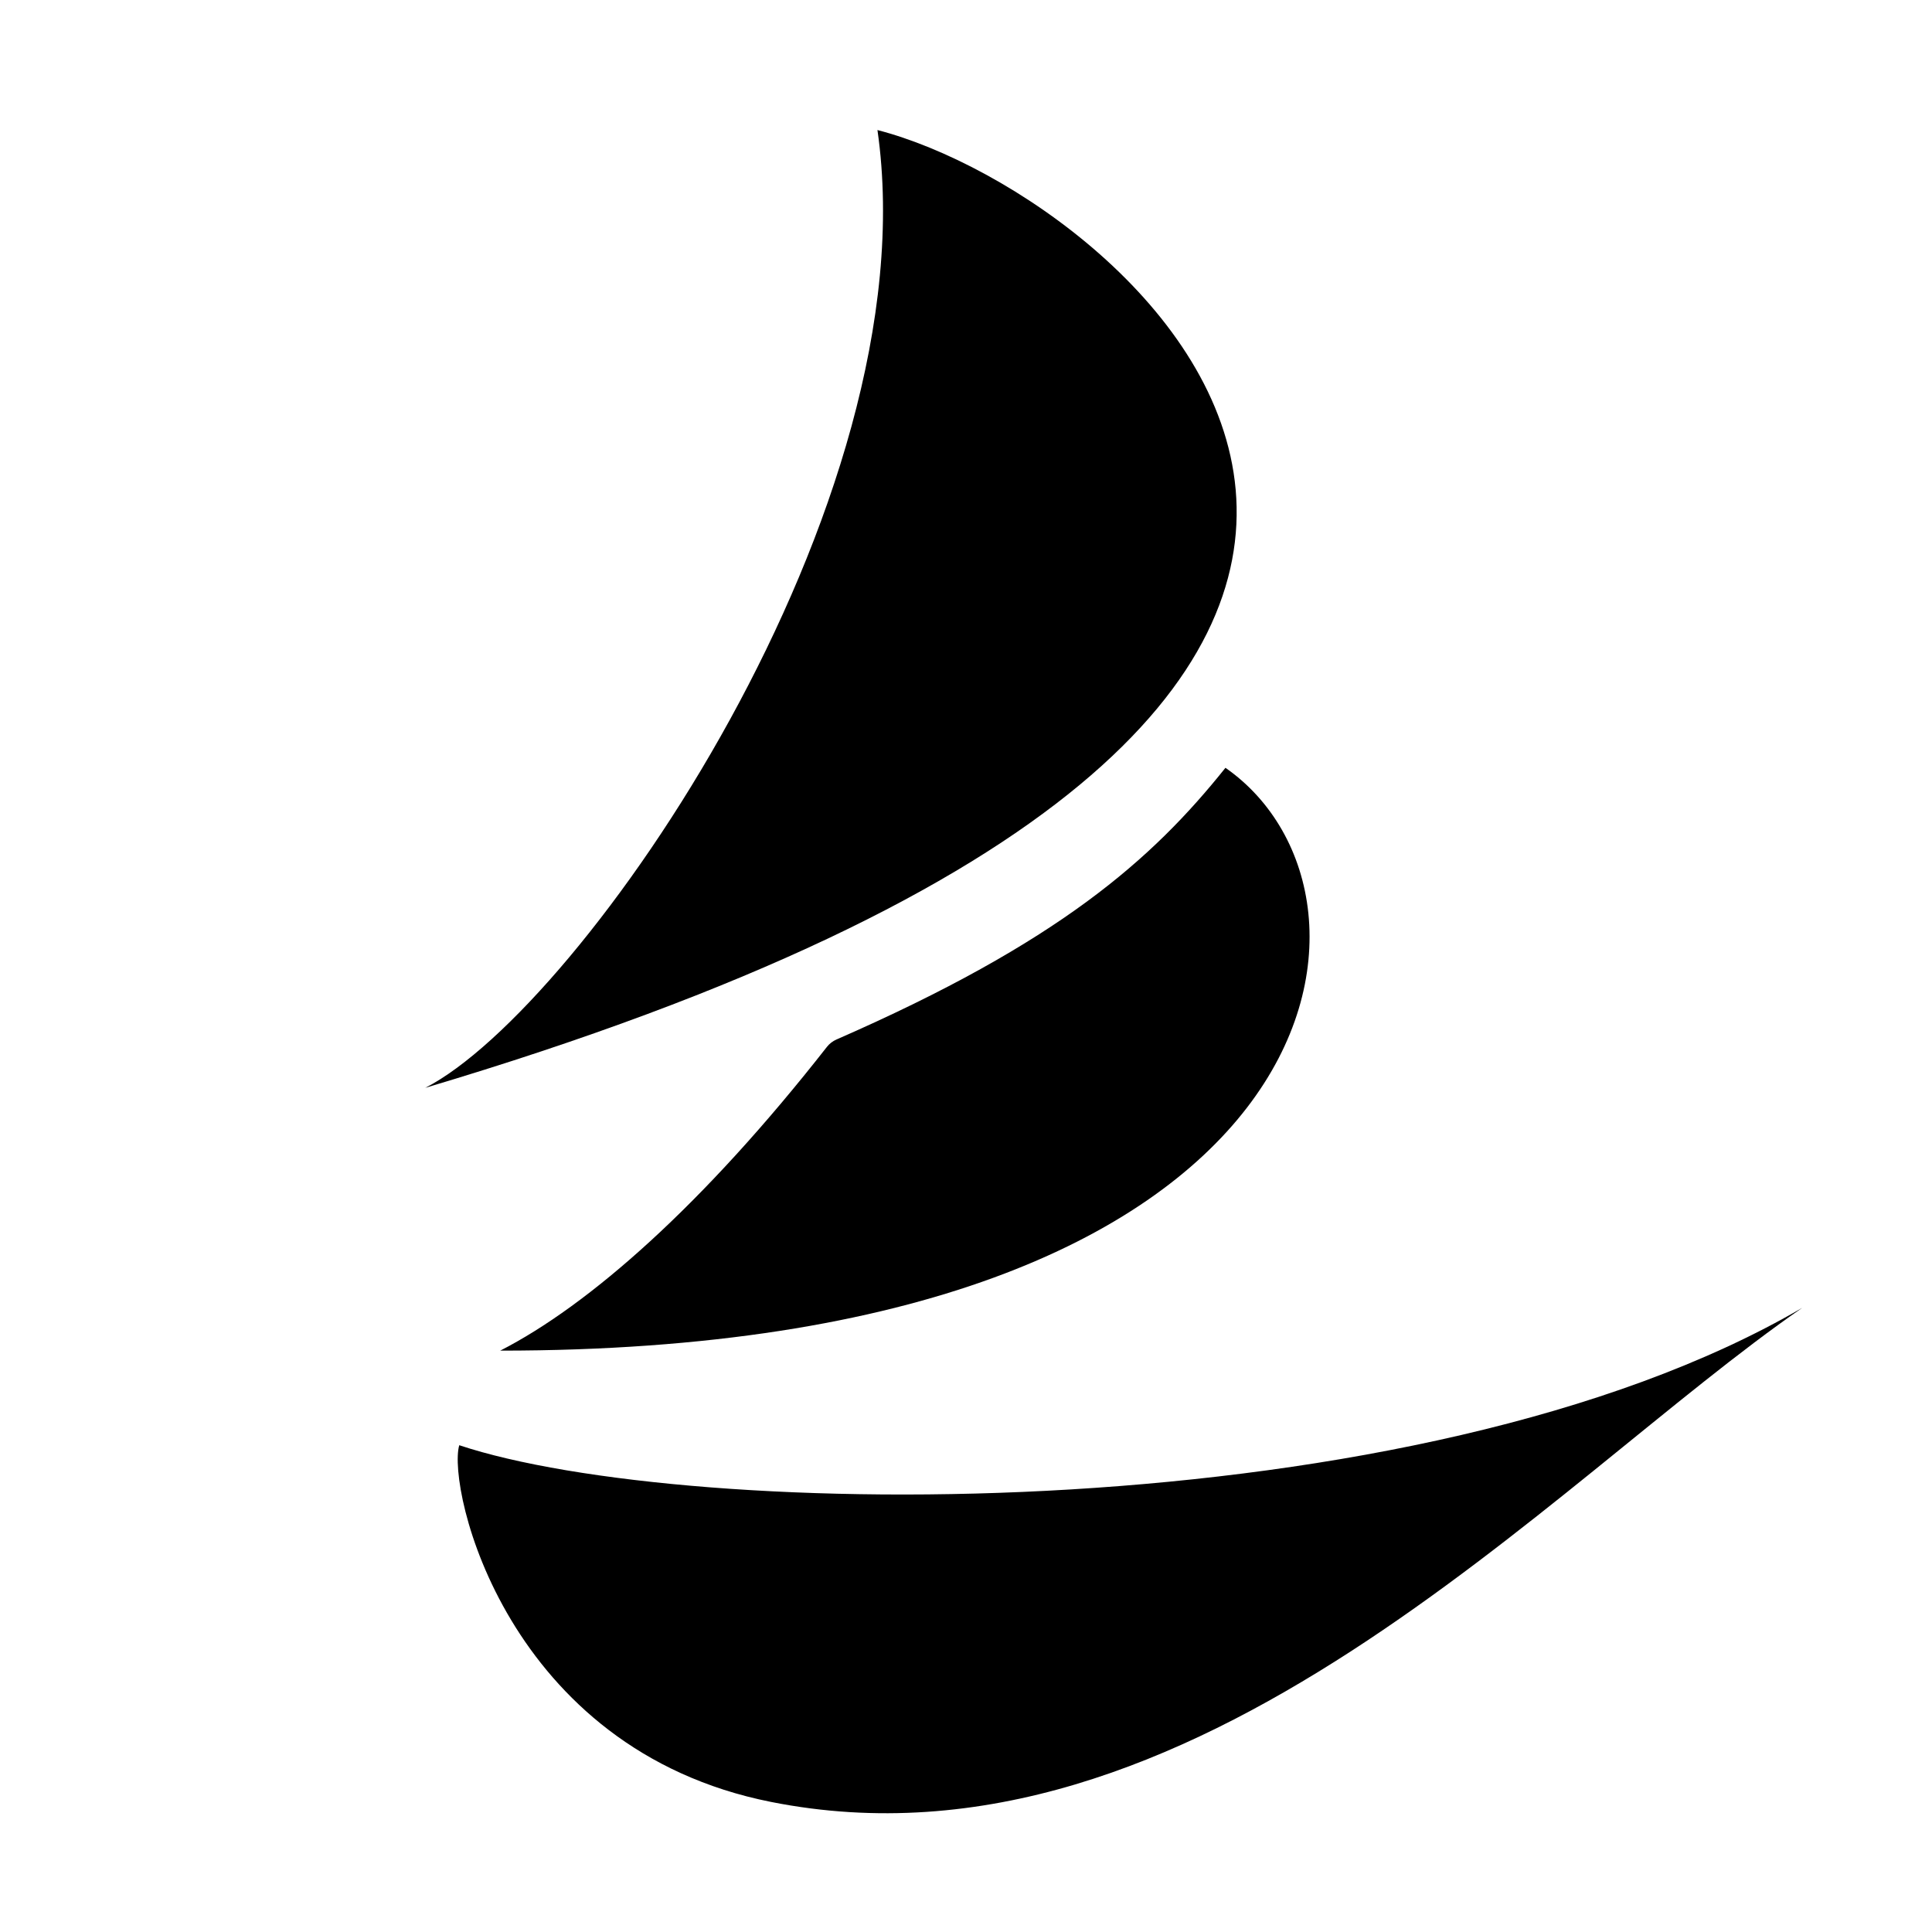
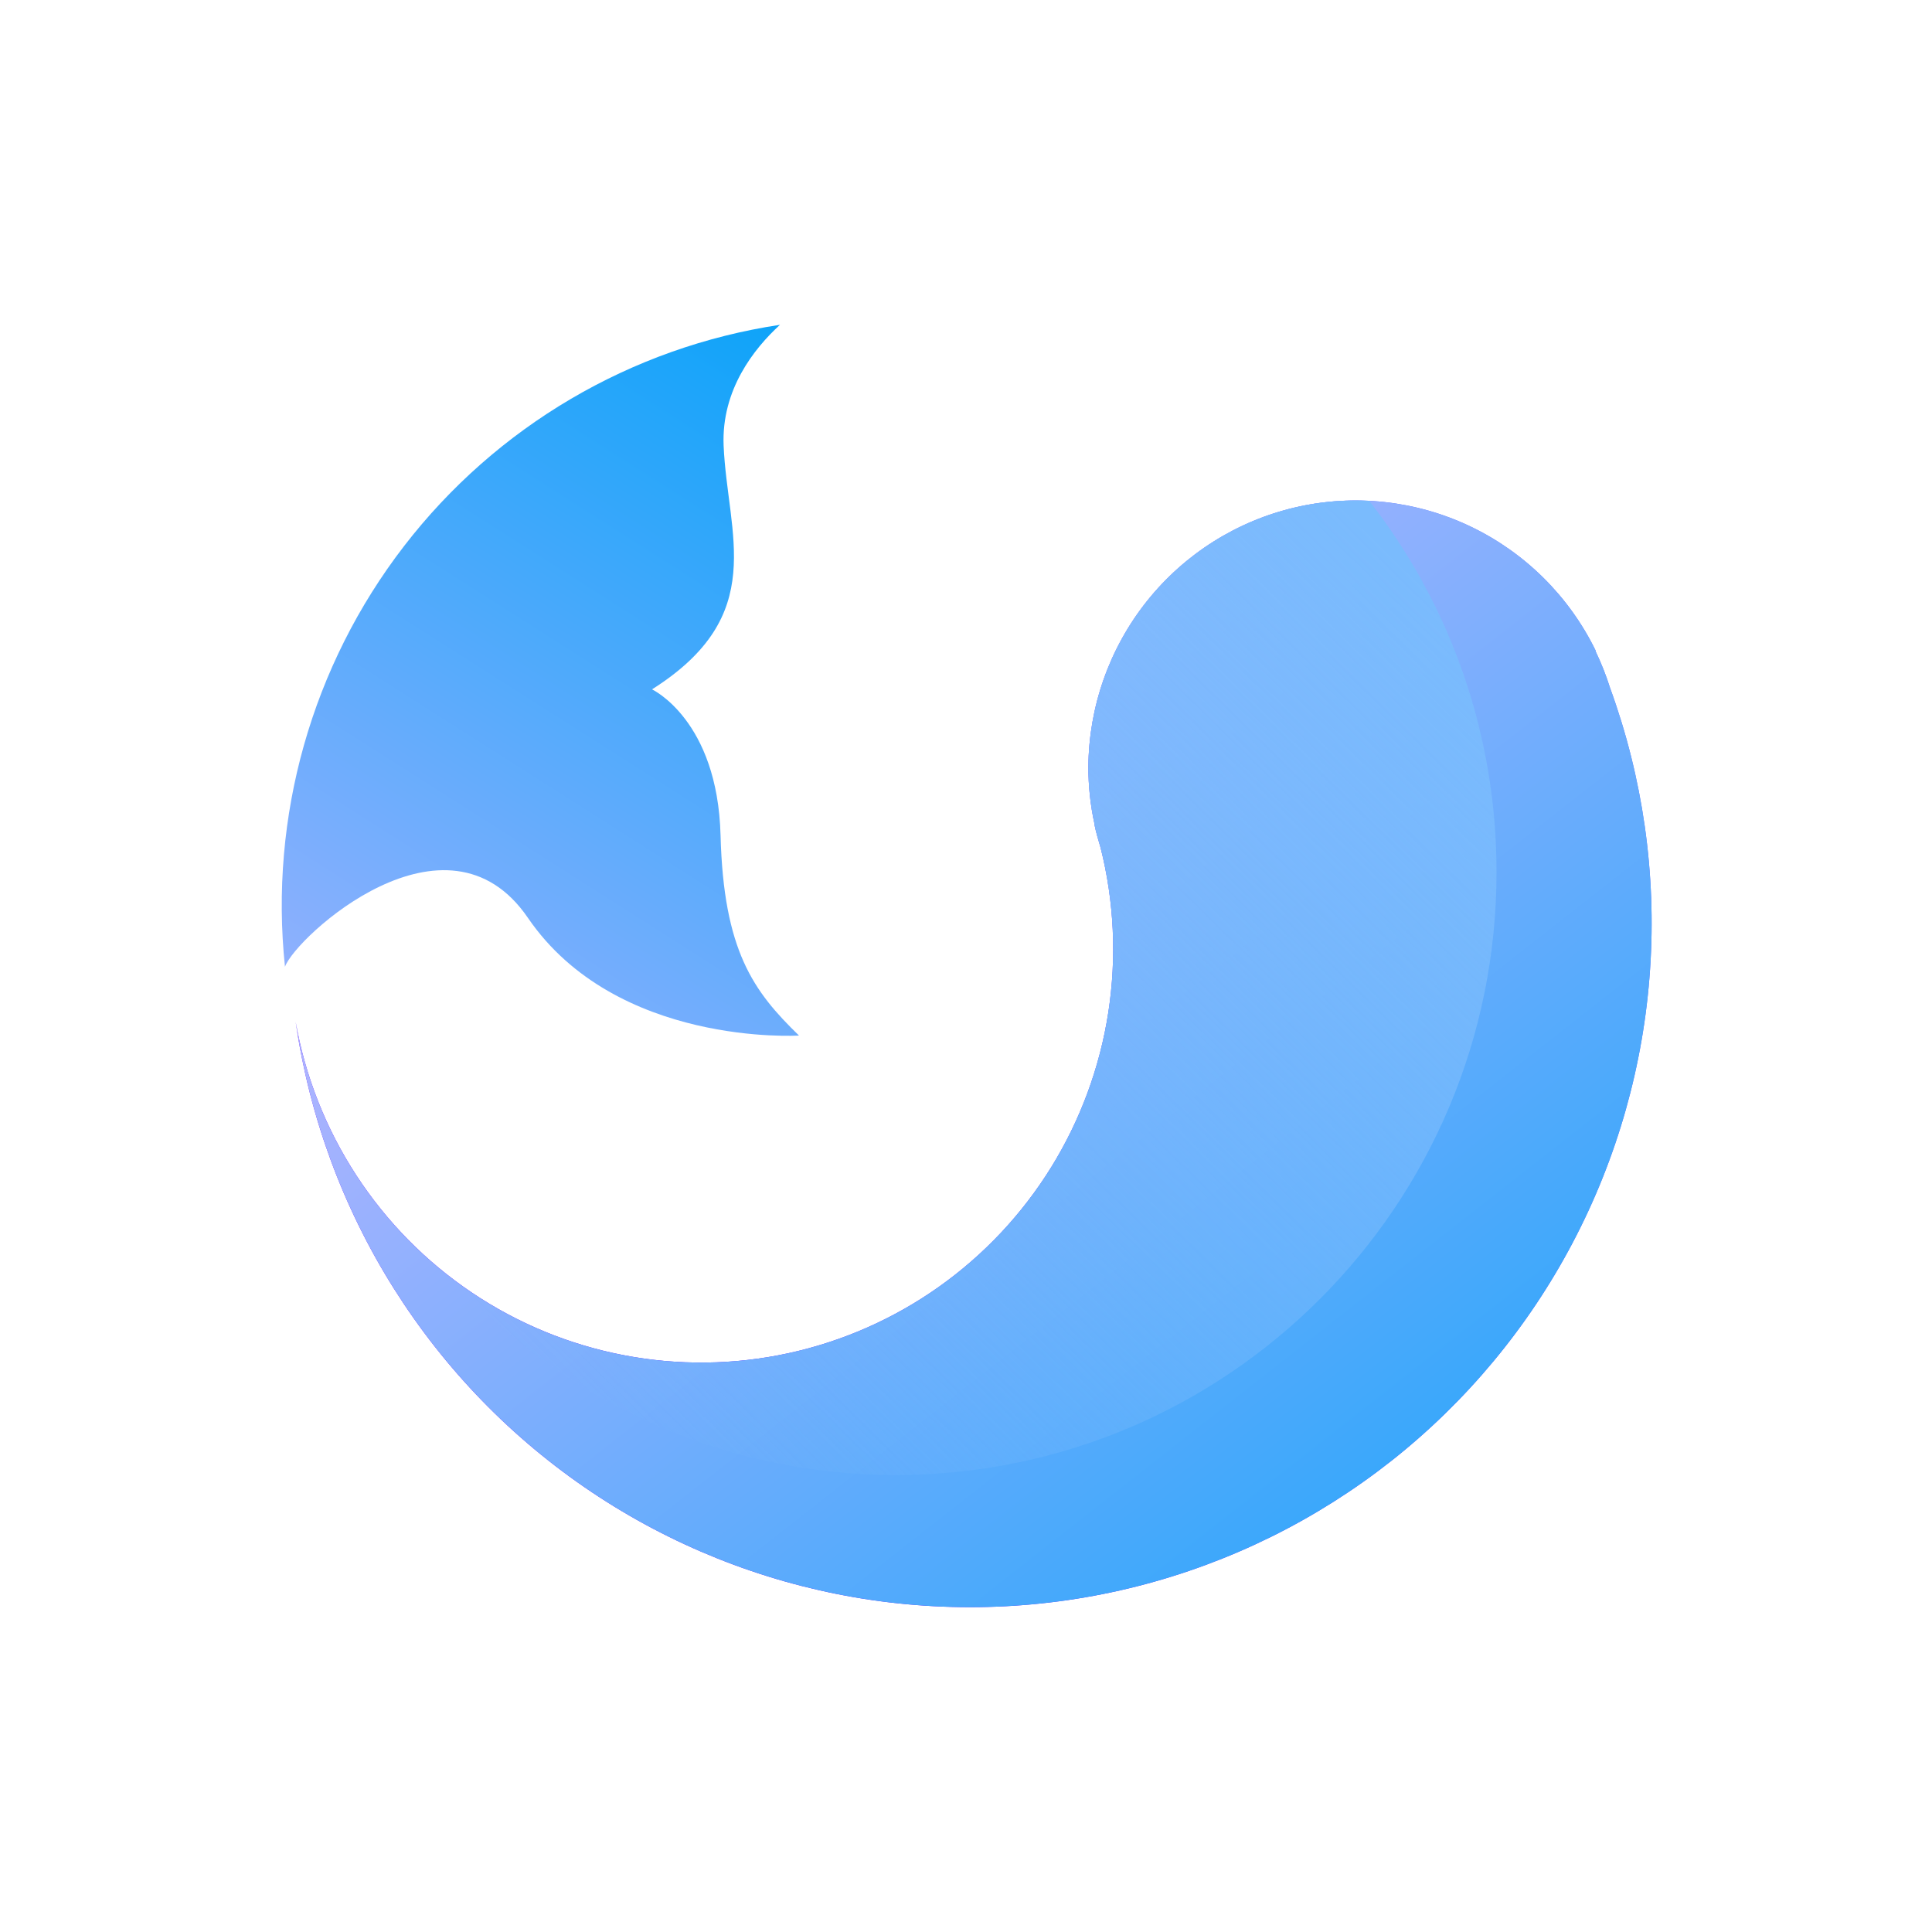
<svg xmlns="http://www.w3.org/2000/svg" width="48" height="48" viewBox="0 0 48 48" fill="none">
-   <path d="M44.774 32.494C35.17 38.09 17.059 37.788 11.41 35.906C11.102 36.979 12.574 43.462 19.159 44.769C29.65 46.851 38.541 36.797 44.774 32.494Z" fill="black" />
-   <path d="M21.8 3.231C28.311 4.915 42.767 17.442 10.566 27.027C14.438 25.045 23.137 12.539 21.8 3.231Z" fill="black" />
-   <path d="M20.782 25.826C20.69 25.866 20.607 25.93 20.545 26.009C17.461 29.947 14.628 32.431 12.429 33.556C33.265 33.556 35.057 22.287 30.446 19.076C28.621 21.36 26.3 23.414 20.782 25.826Z" fill="black" />
+   <path d="M40.001 17.089C39.903 16.777 39.782 16.473 39.641 16.178V16.159C38.981 14.811 37.886 13.726 36.534 13.08C35.182 12.435 33.653 12.267 32.194 12.603C30.735 12.94 29.433 13.761 28.497 14.933C27.561 16.106 27.048 17.562 27.04 19.064C27.04 19.536 27.091 20.007 27.192 20.469C27.192 20.475 27.192 20.482 27.192 20.488C27.23 20.678 27.286 20.868 27.343 21.058C27.681 22.395 27.746 23.787 27.536 25.151C27.326 26.514 26.844 27.822 26.12 28.994C25.395 30.167 24.442 31.181 23.319 31.976C22.195 32.771 20.923 33.331 19.579 33.622C18.235 33.913 16.846 33.929 15.496 33.669C14.146 33.41 12.861 32.88 11.719 32.111C10.578 31.343 9.602 30.351 8.85 29.196C8.098 28.041 7.586 26.745 7.345 25.387C7.687 27.741 8.517 29.997 9.783 32.009C11.049 34.021 12.722 35.744 14.693 37.066C16.665 38.388 18.891 39.28 21.227 39.684C23.564 40.087 25.959 39.994 28.257 39.41C30.556 38.826 32.706 37.764 34.57 36.293C36.433 34.822 37.968 32.975 39.075 30.871C40.182 28.767 40.837 26.453 40.996 24.078C41.156 21.704 40.816 19.323 40.001 17.089Z" fill="url(#paint0_linear_85_165)" />
+   <path d="M13.116 22.804C15.31 26.013 19.851 25.728 19.851 25.728C18.716 24.627 17.978 23.621 17.902 20.754C17.827 17.887 16.199 17.127 16.199 17.127C19.113 15.285 18.073 13.291 17.978 11.07C17.921 9.684 18.735 8.659 19.378 8.07C15.675 8.627 12.33 10.596 10.039 13.567C7.748 16.539 6.688 20.283 7.08 24.019C7.345 23.279 11.091 19.842 13.116 22.804Z" fill="url(#paint1_linear_85_165)" />
+   <path d="M40.001 17.089C39.903 16.777 39.782 16.473 39.641 16.178V16.159C38.981 14.811 37.886 13.726 36.534 13.08C35.182 12.435 33.653 12.267 32.194 12.603C30.735 12.94 29.433 13.761 28.497 14.933C27.561 16.106 27.048 17.562 27.04 19.064C27.04 19.536 27.091 20.007 27.192 20.469C27.192 20.475 27.192 20.482 27.192 20.488C27.23 20.678 27.286 20.868 27.343 21.058C27.681 22.395 27.746 23.787 27.536 25.151C27.326 26.514 26.844 27.822 26.12 28.994C25.395 30.167 24.442 31.181 23.319 31.976C22.195 32.771 20.923 33.331 19.579 33.622C18.235 33.913 16.846 33.929 15.496 33.669C14.146 33.41 12.861 32.88 11.719 32.111C10.578 31.343 9.602 30.351 8.85 29.196C8.098 28.041 7.586 26.745 7.345 25.387C7.687 27.741 8.517 29.997 9.783 32.009C11.049 34.021 12.722 35.744 14.693 37.066C16.665 38.388 18.891 39.28 21.227 39.684C23.564 40.087 25.959 39.994 28.257 39.41C30.556 38.826 32.706 37.764 34.57 36.293C36.433 34.822 37.968 32.975 39.075 30.871C40.182 28.767 40.837 26.453 40.996 24.078C41.156 21.704 40.816 19.323 40.001 17.089Z" fill="url(#paint2_linear_85_165)" />
+   <path fill-rule="evenodd" clip-rule="evenodd" d="M37.181 21.665C37.181 29.939 30.498 36.646 22.254 36.646C17.877 36.646 13.941 34.756 11.21 31.745C11.376 31.872 11.546 31.994 11.72 32.111C12.862 32.88 14.146 33.41 15.497 33.669C16.847 33.929 18.236 33.913 19.58 33.622C20.924 33.331 22.195 32.771 23.319 31.976C24.443 31.181 25.396 30.167 26.12 28.994C26.845 27.822 27.327 26.514 27.537 25.151C27.747 23.787 27.681 22.395 27.344 21.058C27.287 20.868 27.23 20.678 27.192 20.488C27.193 20.482 27.193 20.475 27.192 20.469C27.092 20.007 27.041 19.536 27.041 19.064C27.049 17.562 27.562 16.106 28.497 14.933C29.433 13.761 30.736 12.94 32.195 12.603C32.797 12.464 33.41 12.412 34.018 12.443C36 14.985 37.181 18.187 37.181 21.665Z" fill="url(#paint3_linear_85_165)" />
+   <defs>
+     <linearGradient id="paint0_linear_85_165" x1="38.402" y1="14.397" x2="14.164" y2="37.099" gradientUnits="userSpaceOnUse">
+       <stop stop-color="#6378FF" />
+       <stop offset="1" stop-color="#6312FF" />
+     </linearGradient>
+     <linearGradient id="paint1_linear_85_165" x1="17.334" y1="6.074" x2="3.012" y2="28.577" gradientUnits="userSpaceOnUse">
+       <stop stop-color="#0AA3F9" />
+       <stop offset="1" stop-color="#B5B4FF" />
+     </linearGradient>
+     <linearGradient id="paint2_linear_85_165" x1="46.047" y1="40.699" x2="23.195" y2="11.56" gradientUnits="userSpaceOnUse">
+       <stop stop-color="#0AA3F9" />
+       <stop offset="1" stop-color="#B5B4FF" />
+     </linearGradient>
+     <linearGradient id="paint3_linear_85_165" x1="33.204" y1="12.44" x2="12.087" y2="33.94" gradientUnits="userSpaceOnUse">
+       <stop stop-color="#7ABBFD" />
+       <stop offset="1" stop-color="#7ABBFD" stop-opacity="0" />
+     </linearGradient>
+   </defs>
</svg>
